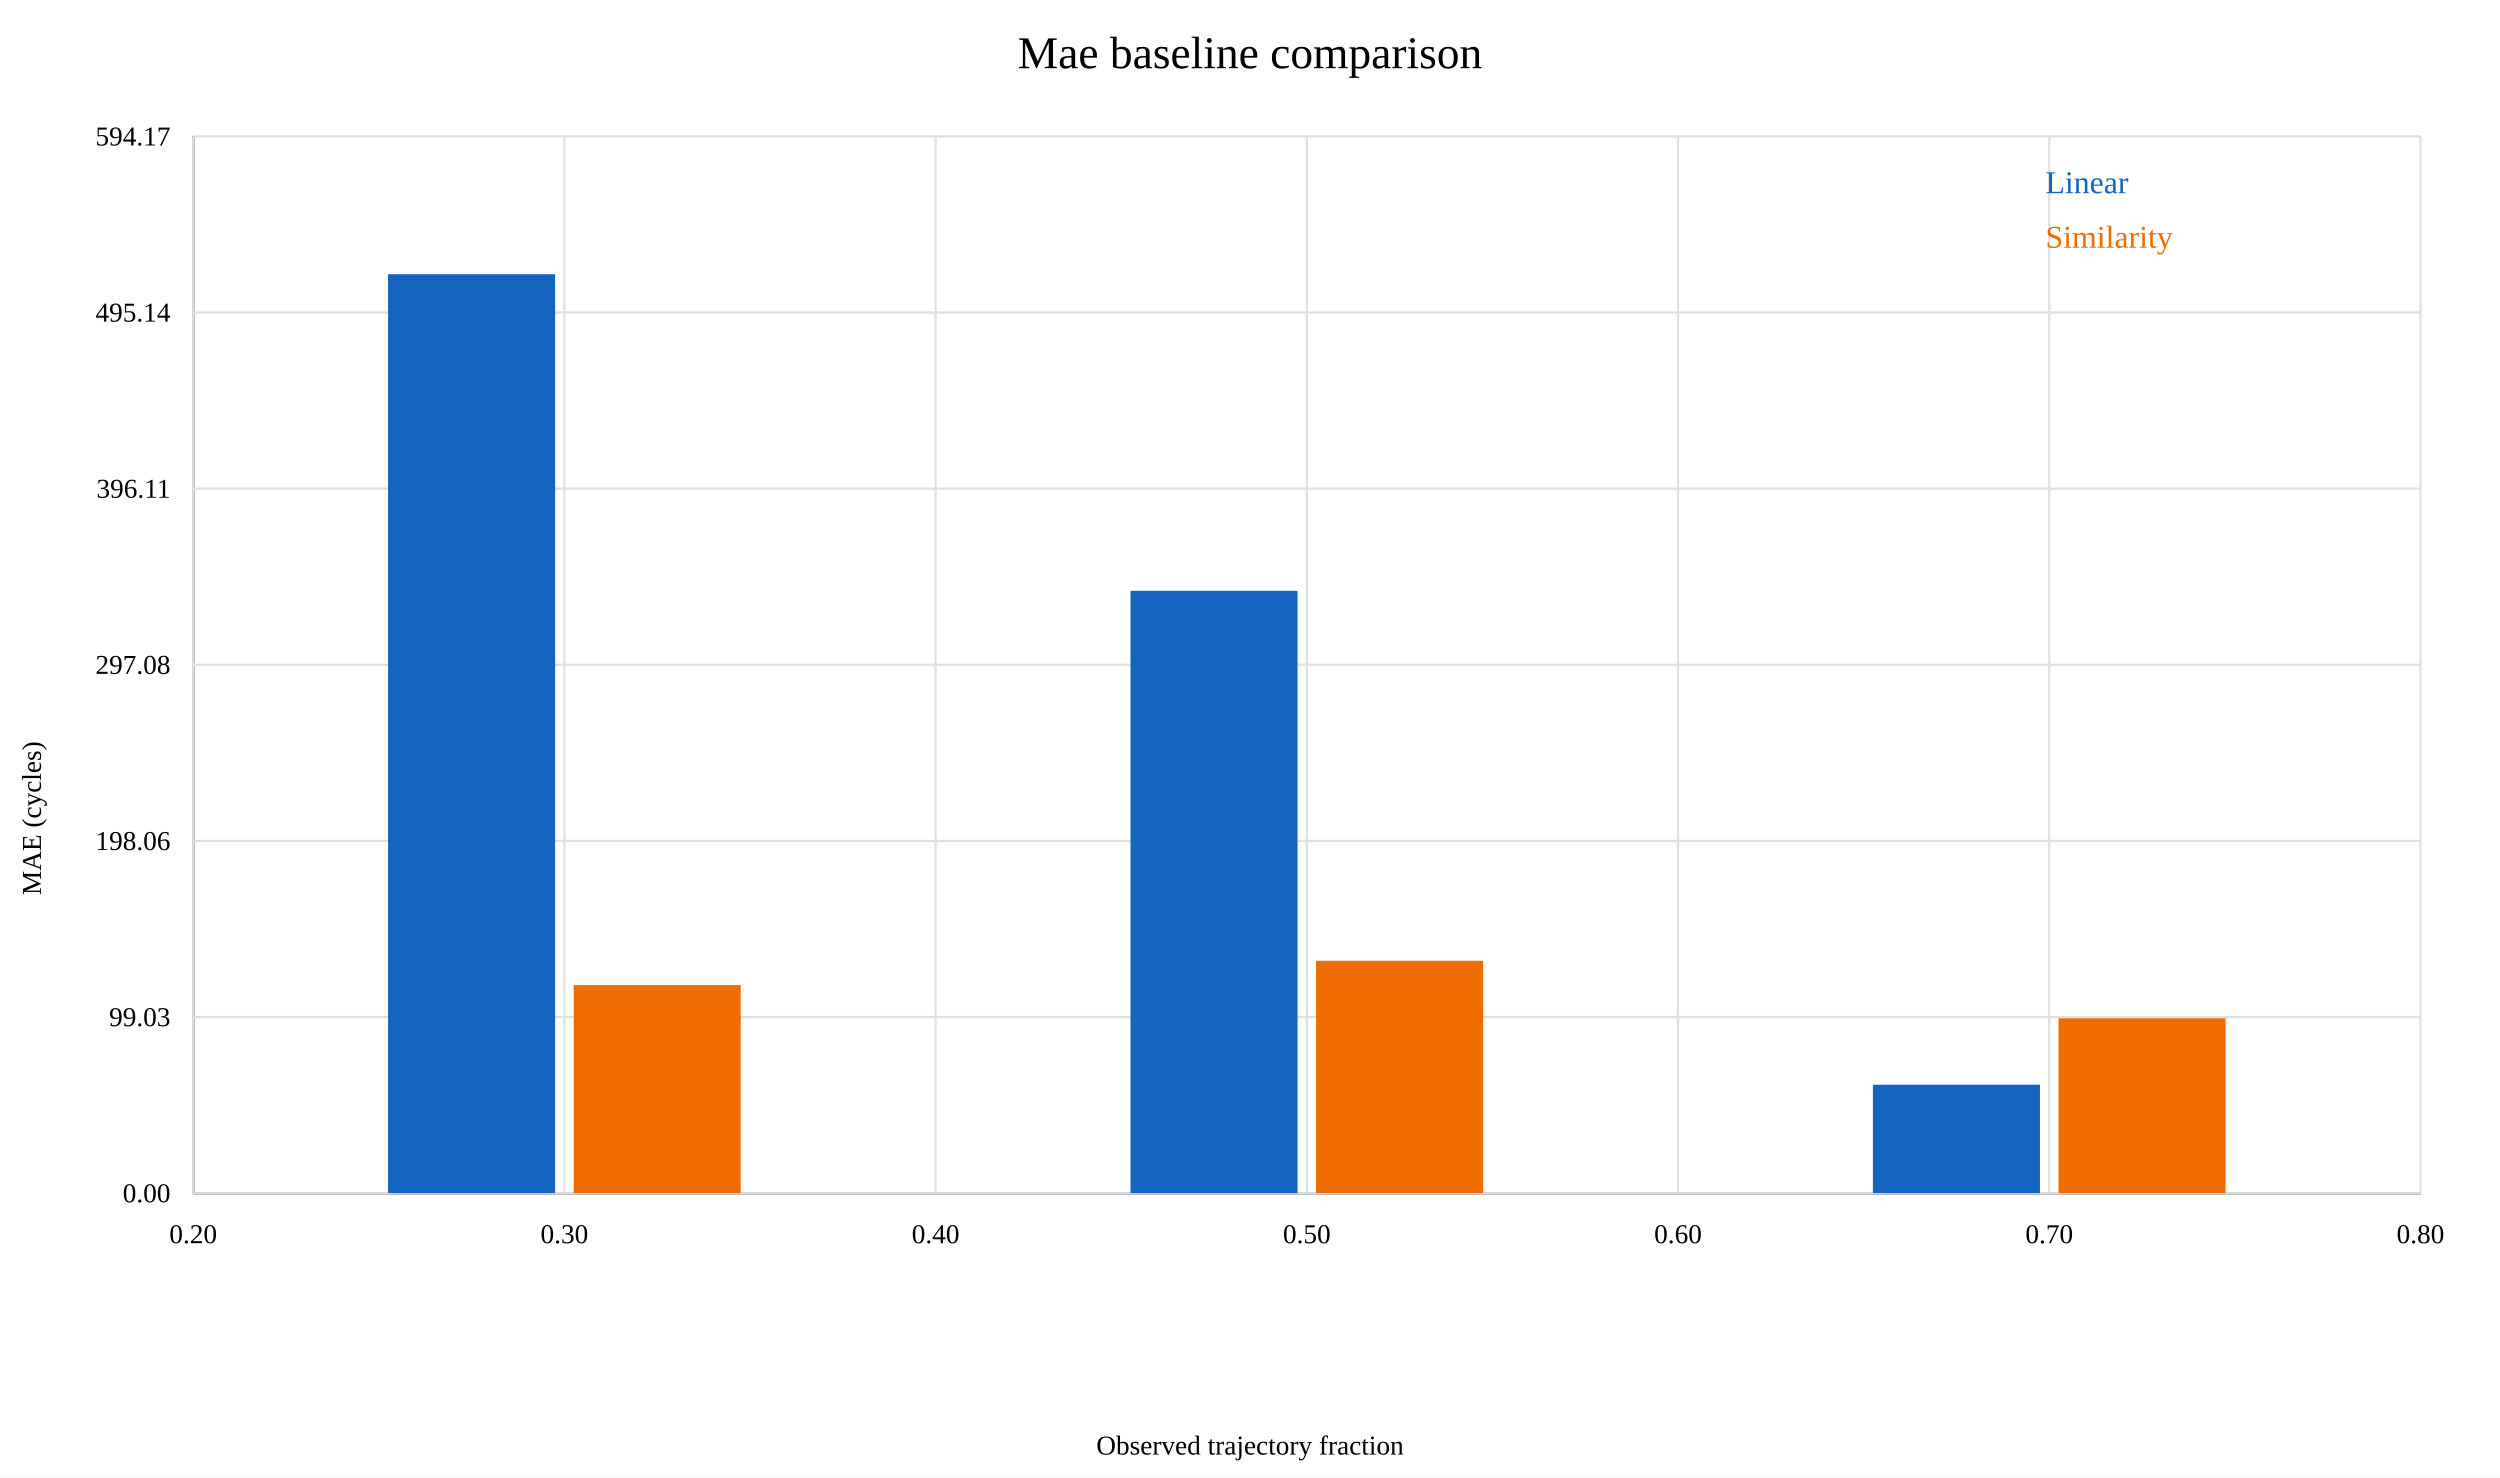
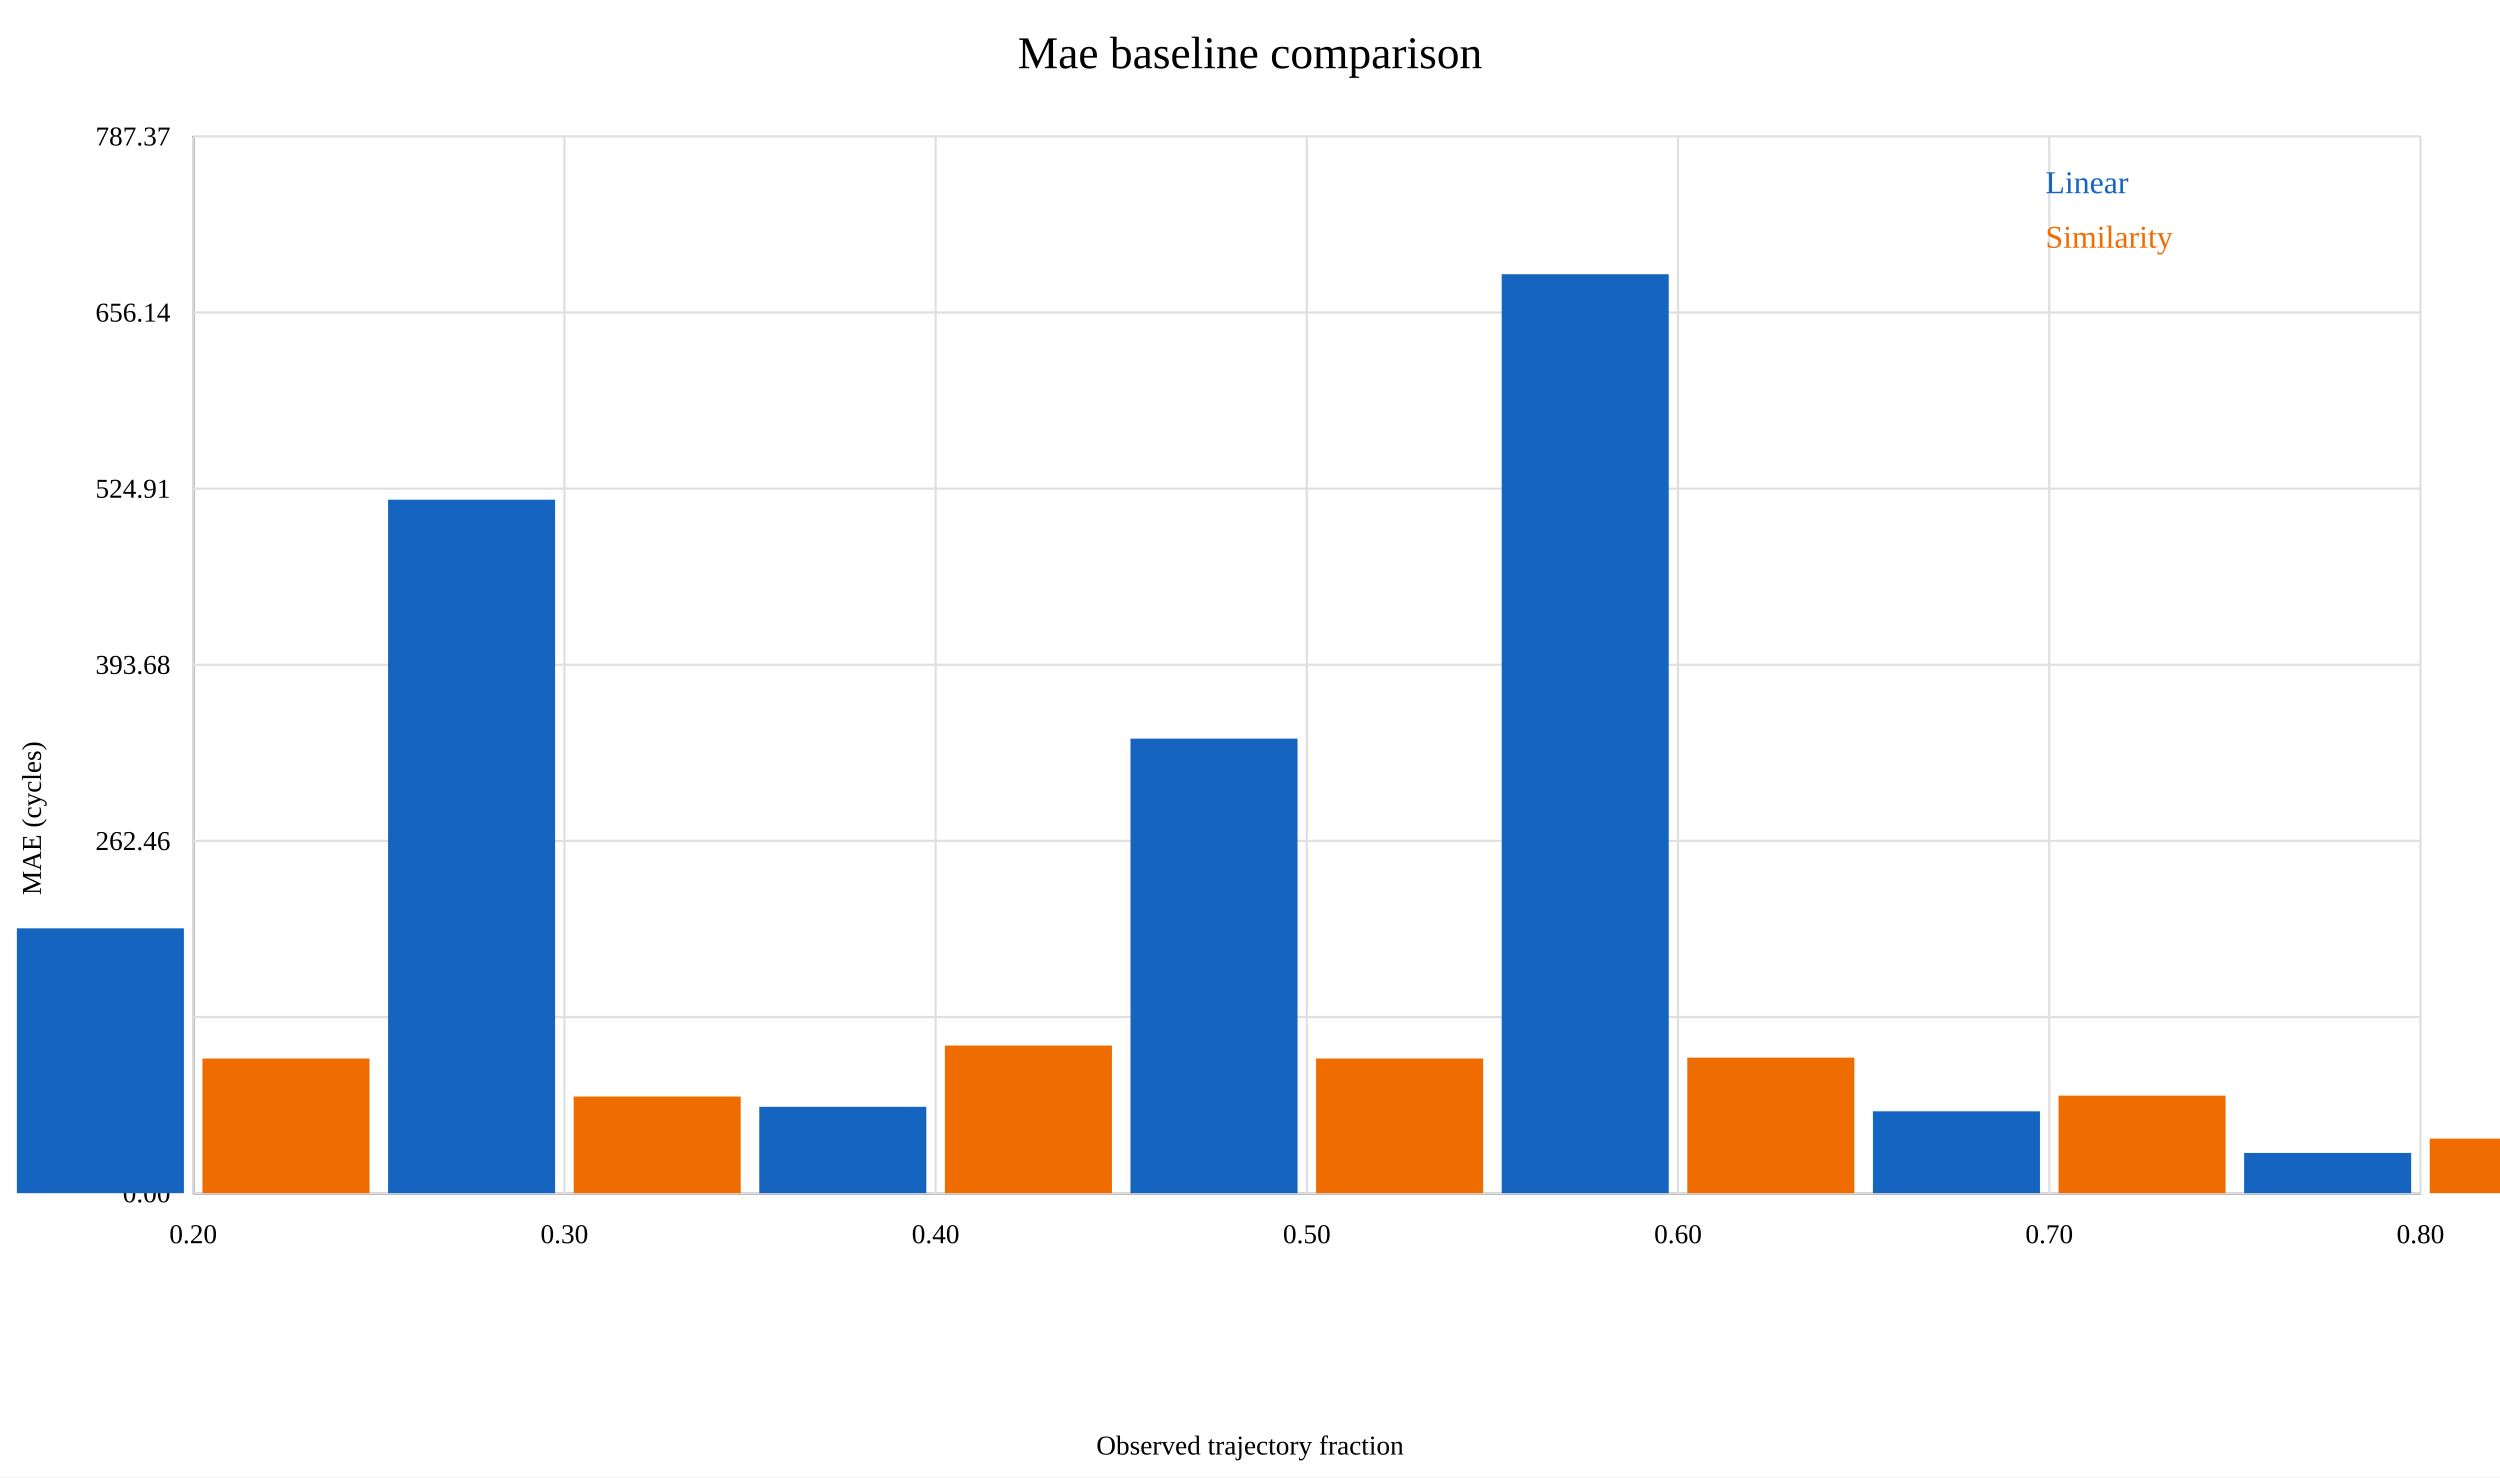
<svg xmlns="http://www.w3.org/2000/svg" width="1100" height="650">
  <rect width="100%" height="100%" fill="white" />
  <text x="550" y="30" text-anchor="middle" font-size="20">Mae baseline comparison</text>
  <line x1="85" y1="525" x2="1065" y2="525" stroke="black" />
  <line x1="85" y1="60" x2="85" y2="525" stroke="black" />
  <text x="550" y="640" text-anchor="middle">Observed trajectory fraction</text>
  <text transform="translate(18 360) rotate(-90)" text-anchor="middle">MAE (cycles)</text>
  <line x1="85.00" y1="60" x2="85.00" y2="525" stroke="#e0e0e0" />
  <line x1="85" y1="525.00" x2="1065" y2="525.00" stroke="#e0e0e0" />
  <text x="85.00" y="547" text-anchor="middle" font-size="12">0.20</text>
  <text x="75" y="529.00" text-anchor="end" font-size="12">0.00</text>
  <line x1="248.33" y1="60" x2="248.33" y2="525" stroke="#e0e0e0" />
  <line x1="85" y1="447.50" x2="1065" y2="447.50" stroke="#e0e0e0" />
  <text x="248.33" y="547" text-anchor="middle" font-size="12">0.30</text>
-   <text x="75" y="451.50" text-anchor="end" font-size="12">99.03</text>
+   <text x="75" y="451.50" text-anchor="end" font-size="12">131.23</text>
  <line x1="411.67" y1="60" x2="411.67" y2="525" stroke="#e0e0e0" />
  <line x1="85" y1="370.00" x2="1065" y2="370.00" stroke="#e0e0e0" />
  <text x="411.67" y="547" text-anchor="middle" font-size="12">0.40</text>
-   <text x="75" y="374.00" text-anchor="end" font-size="12">198.06</text>
+   <text x="75" y="374.00" text-anchor="end" font-size="12">262.46</text>
  <line x1="575.00" y1="60" x2="575.00" y2="525" stroke="#e0e0e0" />
  <line x1="85" y1="292.50" x2="1065" y2="292.50" stroke="#e0e0e0" />
  <text x="575.00" y="547" text-anchor="middle" font-size="12">0.50</text>
-   <text x="75" y="296.50" text-anchor="end" font-size="12">297.08</text>
+   <text x="75" y="296.50" text-anchor="end" font-size="12">393.68</text>
  <line x1="738.33" y1="60" x2="738.33" y2="525" stroke="#e0e0e0" />
  <line x1="85" y1="215.00" x2="1065" y2="215.00" stroke="#e0e0e0" />
  <text x="738.33" y="547" text-anchor="middle" font-size="12">0.60</text>
-   <text x="75" y="219.00" text-anchor="end" font-size="12">396.11</text>
+   <text x="75" y="219.00" text-anchor="end" font-size="12">524.91</text>
  <line x1="901.67" y1="60" x2="901.67" y2="525" stroke="#e0e0e0" />
  <line x1="85" y1="137.50" x2="1065" y2="137.50" stroke="#e0e0e0" />
  <text x="901.67" y="547" text-anchor="middle" font-size="12">0.70</text>
-   <text x="75" y="141.50" text-anchor="end" font-size="12">495.14</text>
+   <text x="75" y="141.50" text-anchor="end" font-size="12">656.14</text>
  <line x1="1065.00" y1="60" x2="1065.00" y2="525" stroke="#e0e0e0" />
  <line x1="85" y1="60.00" x2="1065" y2="60.00" stroke="#e0e0e0" />
  <text x="1065.00" y="547" text-anchor="middle" font-size="12">0.80</text>
-   <text x="75" y="64.00" text-anchor="end" font-size="12">594.17</text>
-   <rect x="170.75" y="120.652" width="73.5" height="404.348" fill="#1565c0" />
-   <rect x="252.417" y="433.435" width="73.5" height="91.565" fill="#ef6c00" />
-   <rect x="497.417" y="259.957" width="73.5" height="265.043" fill="#1565c0" />
-   <rect x="579.083" y="422.739" width="73.5" height="102.261" fill="#ef6c00" />
-   <rect x="824.083" y="477.261" width="73.5" height="47.739" fill="#1565c0" />
-   <rect x="905.75" y="448.043" width="73.5" height="76.957" fill="#ef6c00" />
+   <text x="75" y="64.00" text-anchor="end" font-size="12">787.37</text>
+   <rect x="7.417" y="408.46" width="73.5" height="116.54" fill="#1565c0" />
+   <rect x="89.083" y="465.746" width="73.5" height="59.254" fill="#ef6c00" />
+   <rect x="170.75" y="219.869" width="73.5" height="305.131" fill="#1565c0" />
+   <rect x="252.417" y="482.479" width="73.5" height="42.521" fill="#ef6c00" />
+   <rect x="334.083" y="487.006" width="73.5" height="37.994" fill="#1565c0" />
+   <rect x="415.75" y="460.037" width="73.5" height="64.963" fill="#ef6c00" />
+   <rect x="497.417" y="324.992" width="73.5" height="200.008" fill="#1565c0" />
+   <rect x="579.083" y="465.746" width="73.5" height="59.254" fill="#ef6c00" />
+   <rect x="660.75" y="120.652" width="73.5" height="404.348" fill="#1565c0" />
+   <rect x="742.417" y="465.352" width="73.5" height="59.648" fill="#ef6c00" />
+   <rect x="824.083" y="488.975" width="73.5" height="36.025" fill="#1565c0" />
+   <rect x="905.75" y="482.085" width="73.5" height="42.915" fill="#ef6c00" />
+   <rect x="987.417" y="507.283" width="73.5" height="17.717" fill="#1565c0" />
+   <rect x="1069.083" y="500.983" width="73.5" height="24.017" fill="#ef6c00" />
  <text x="900" y="85" fill="#1565c0" font-size="14">Linear</text>
  <text x="900" y="109" fill="#ef6c00" font-size="14">Similarity</text>
</svg>
